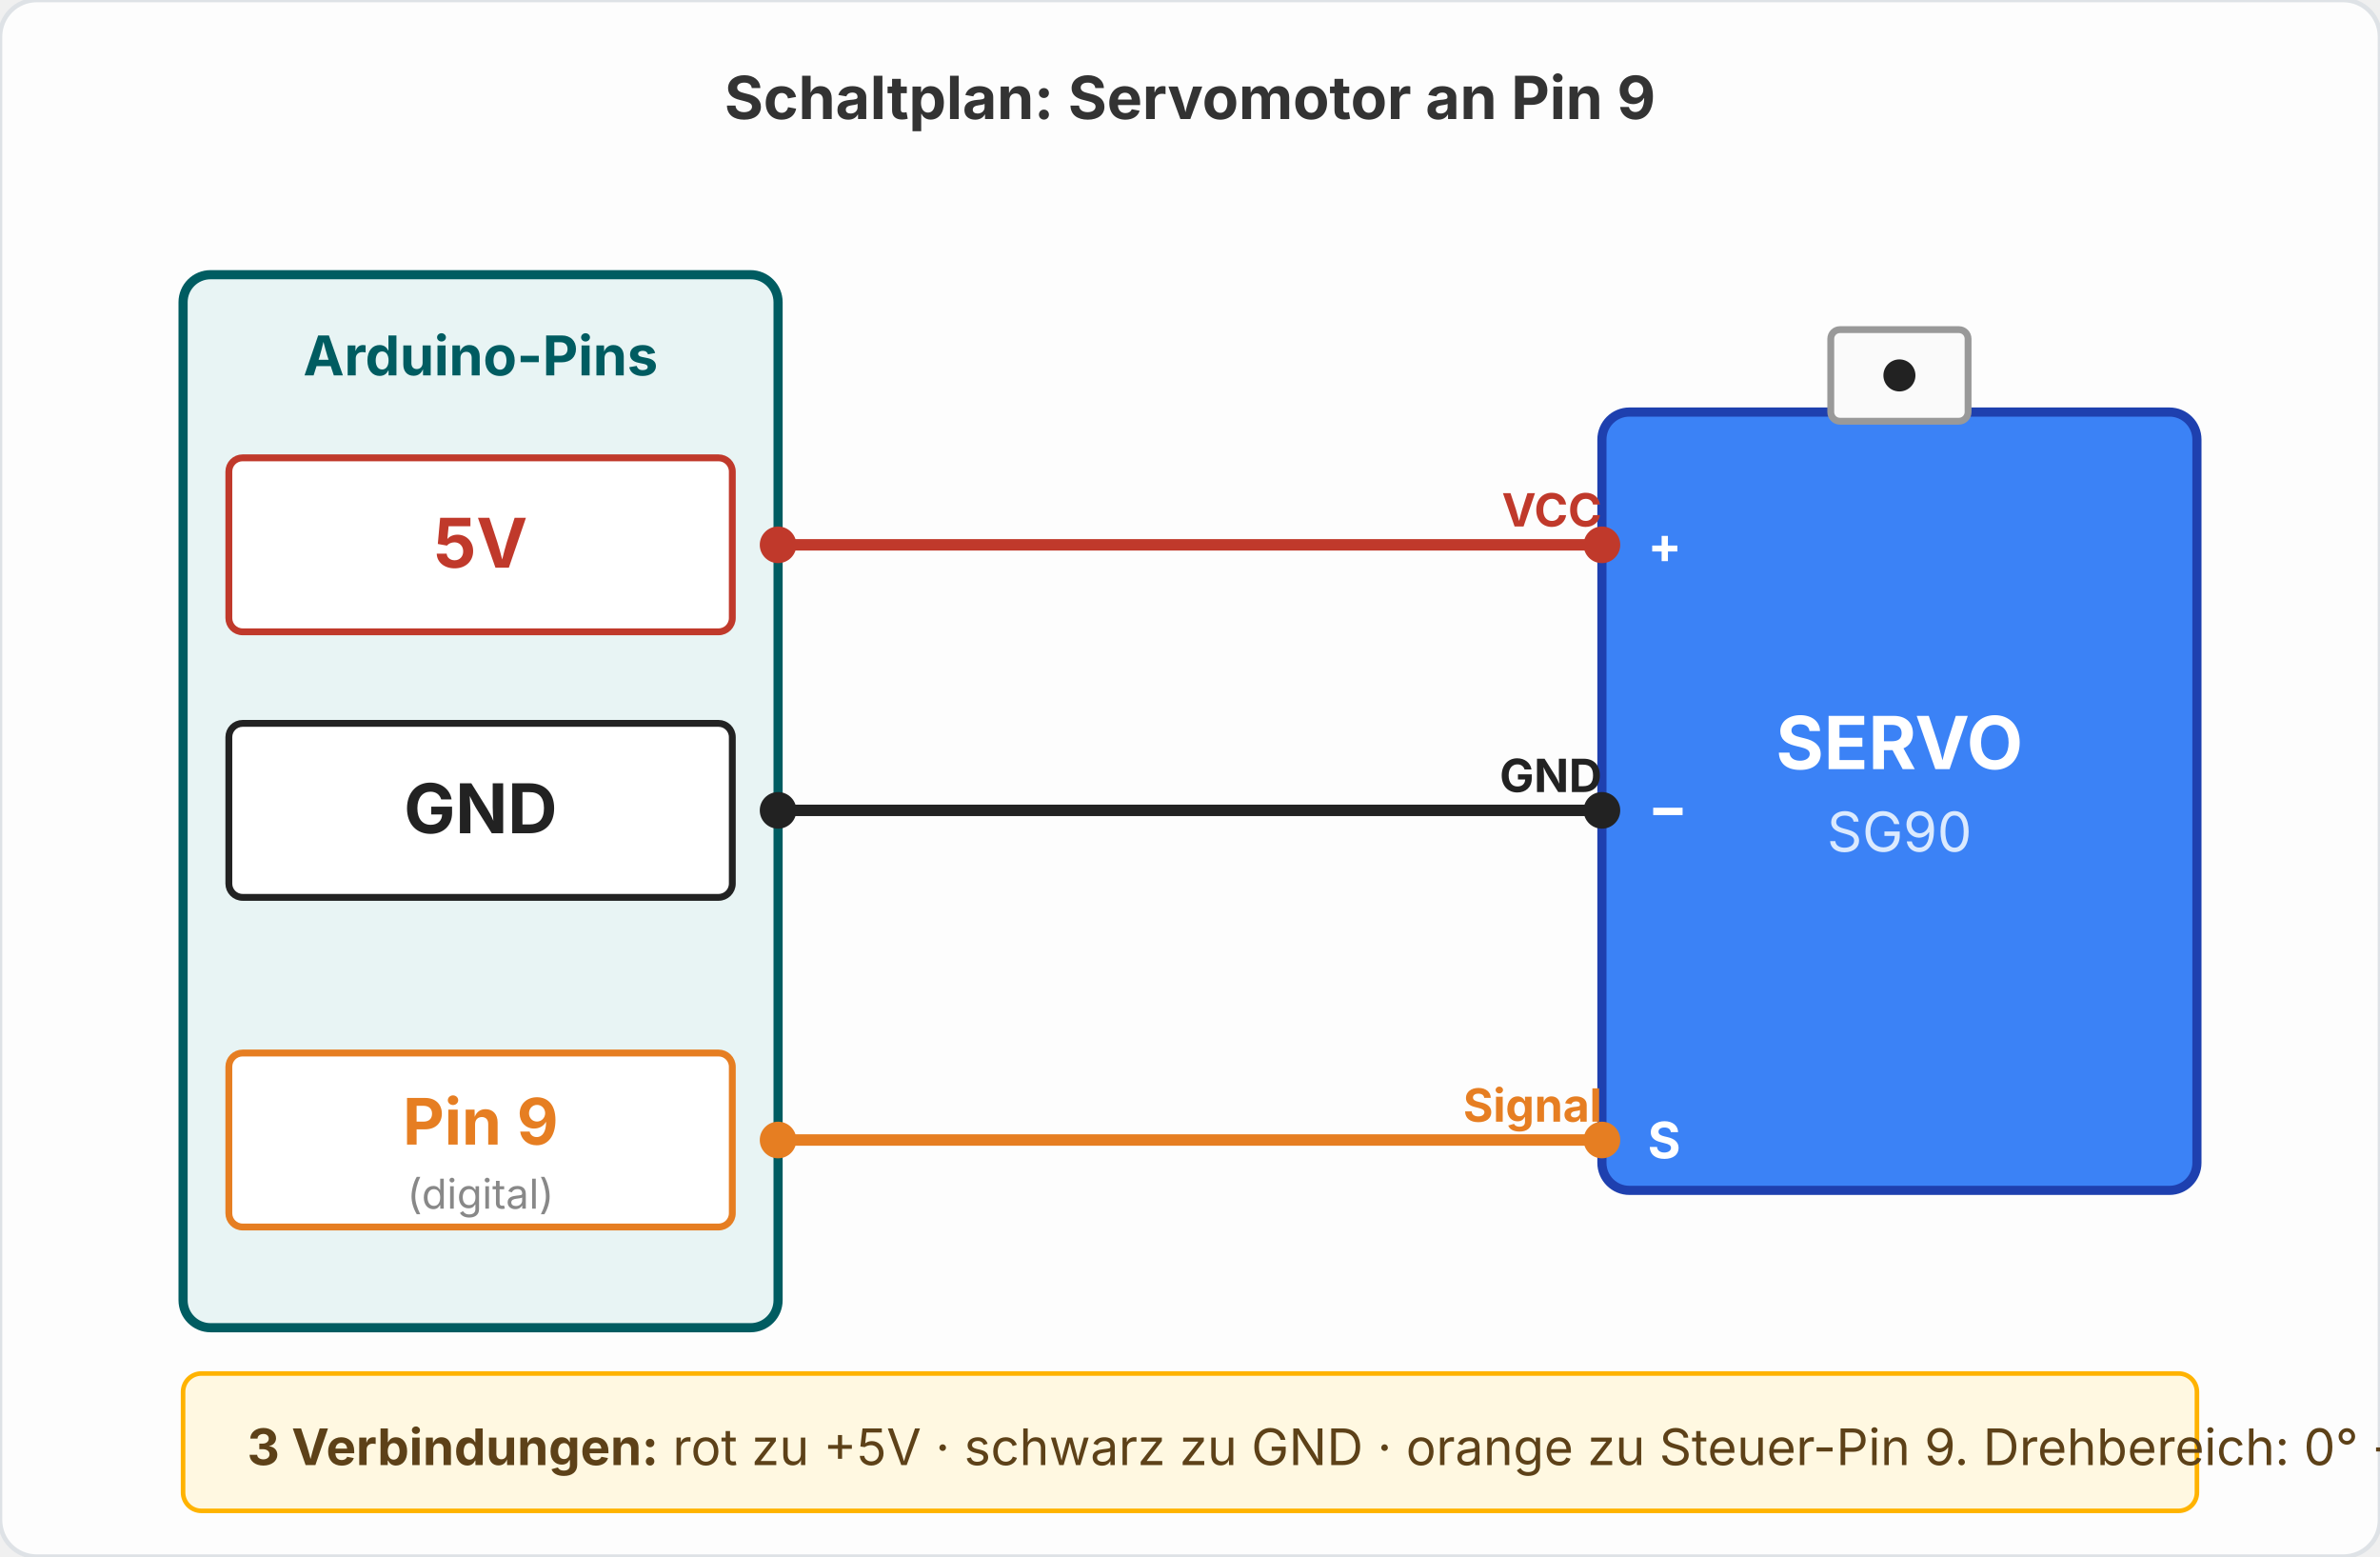
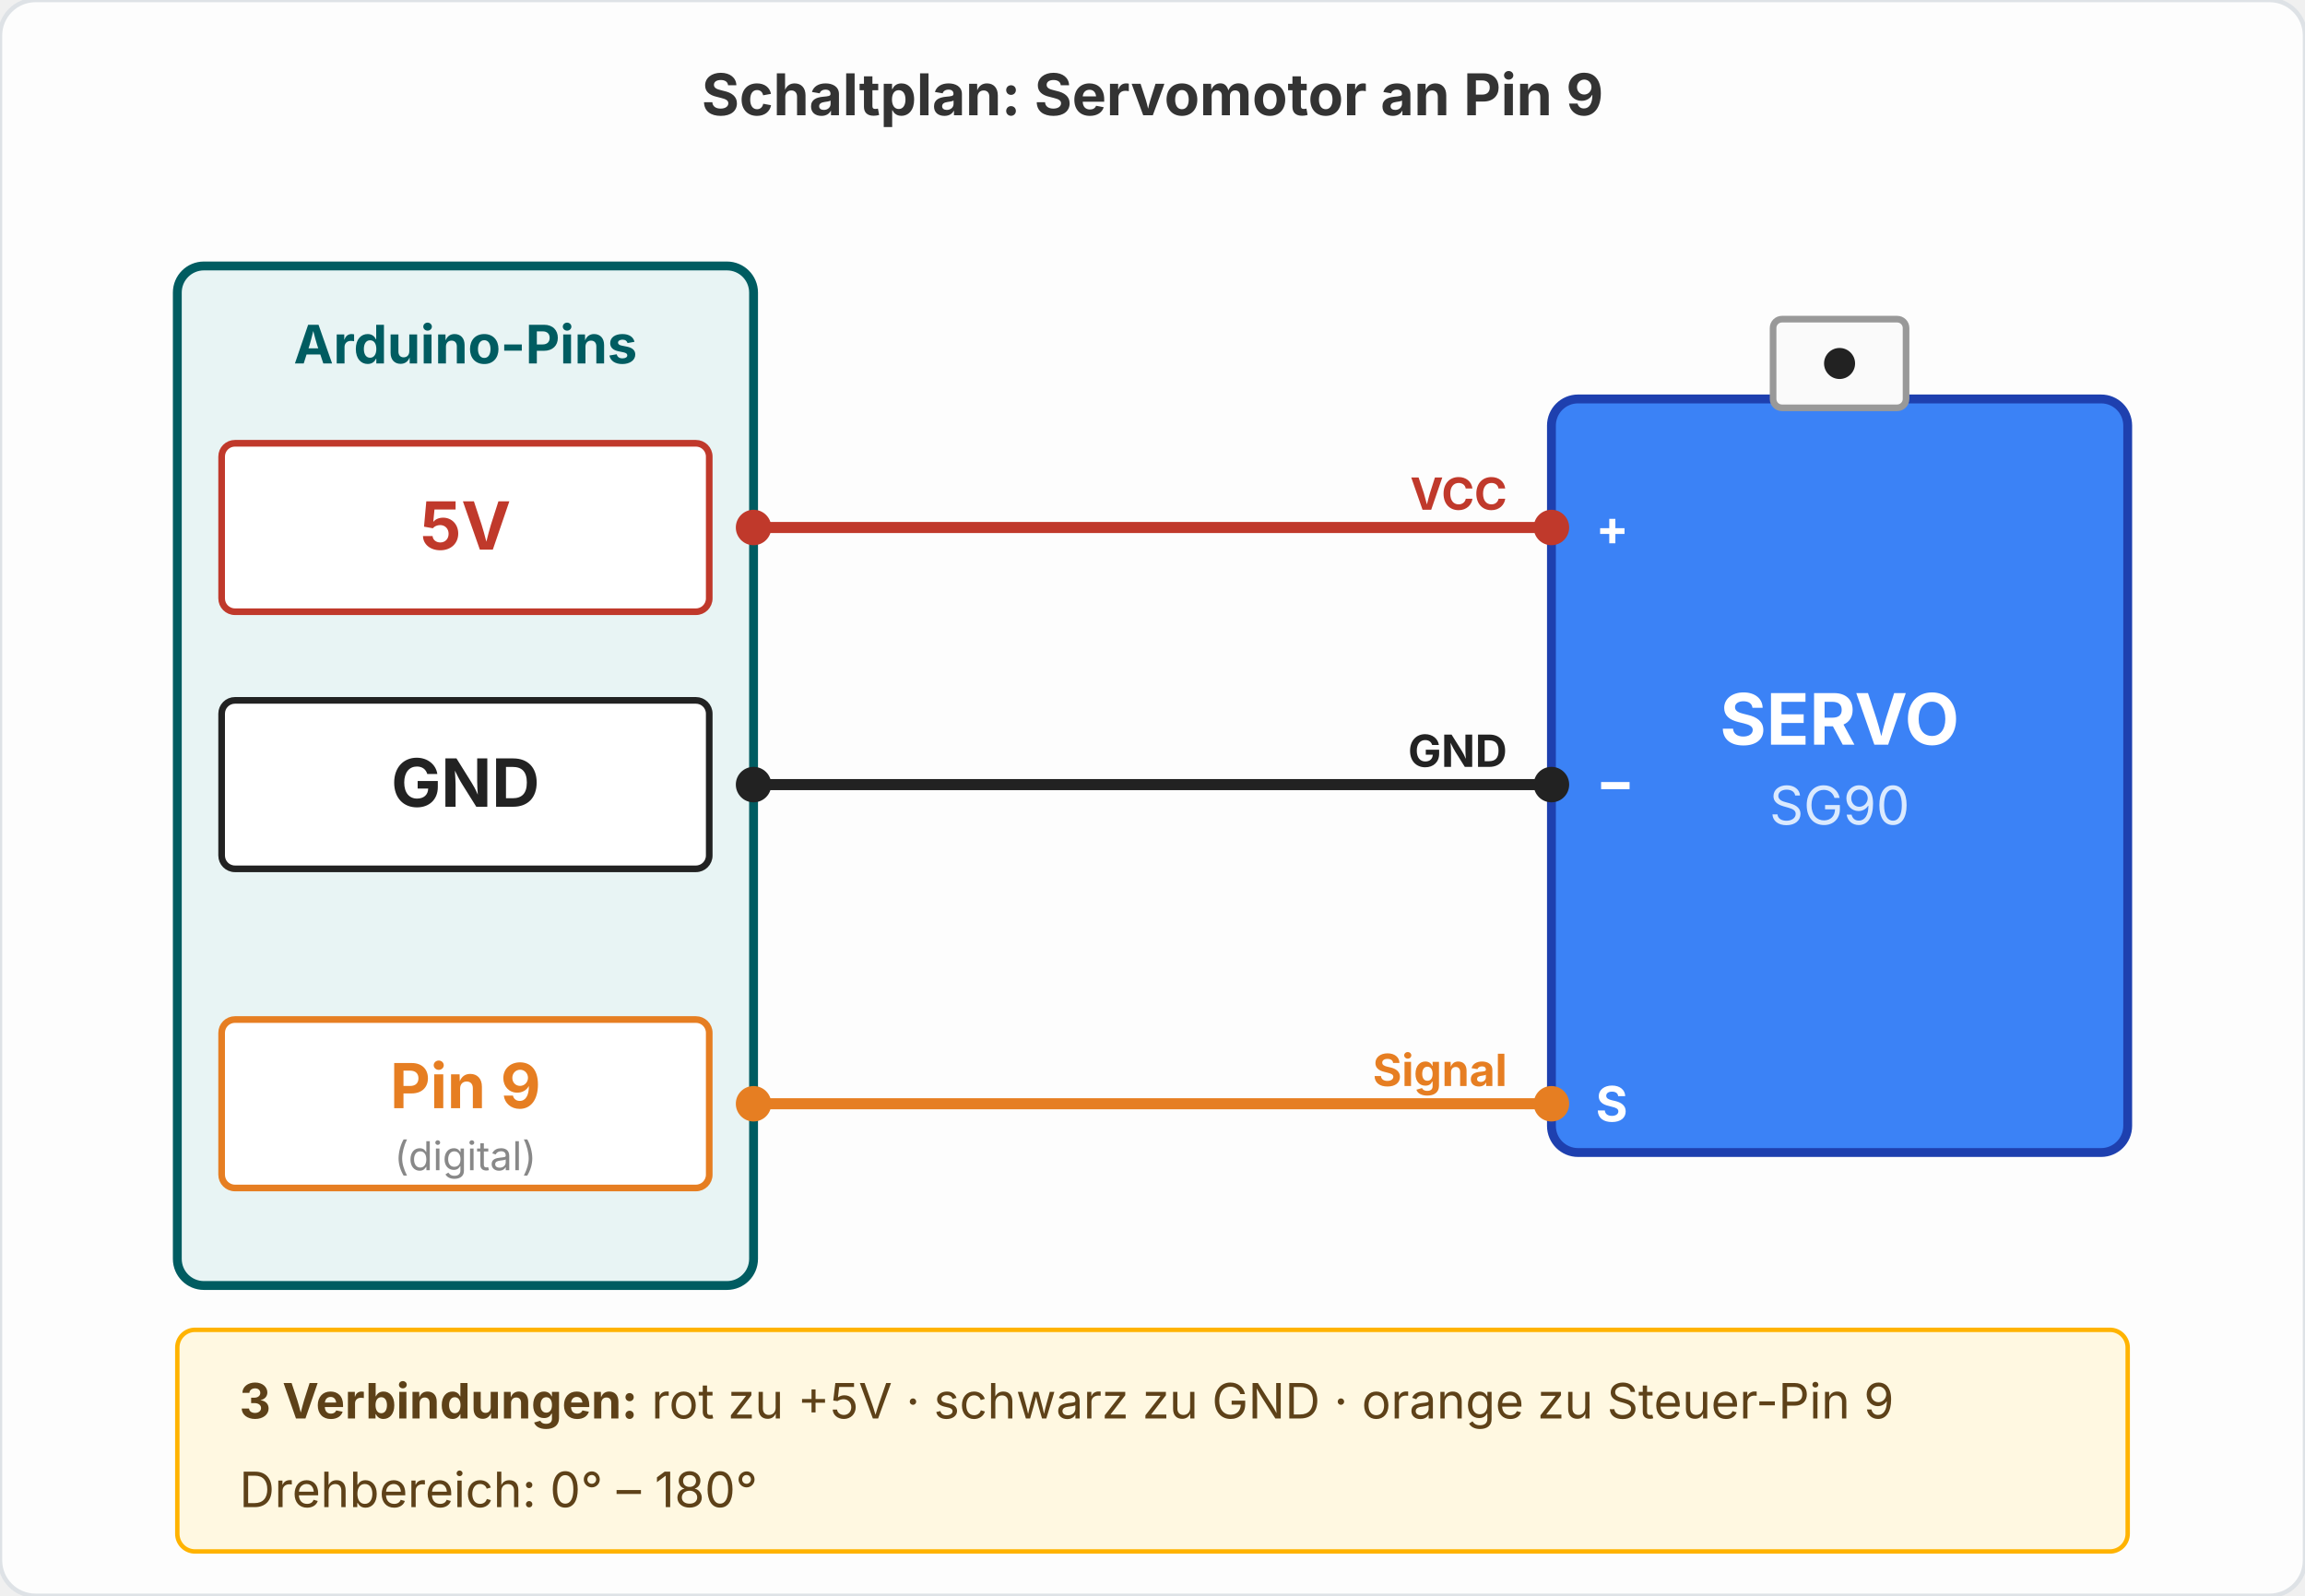
- <svg xmlns="http://www.w3.org/2000/svg" viewBox="0 0 520 340" font-family="system-ui, -apple-system, sans-serif">
-   <rect x="0" y="0" width="520" height="340" rx="8" fill="#fdfdfd" stroke="#dee2e6" stroke-width="1" />
+ <svg xmlns="http://www.w3.org/2000/svg" viewBox="0 0 520 360" font-family="system-ui, -apple-system, sans-serif">
+   <rect x="0" y="0" width="520" height="360" rx="8" fill="#fdfdfd" stroke="#dee2e6" stroke-width="1" />
  <text x="260" y="26" text-anchor="middle" font-size="13" font-weight="bold" fill="#333">Schaltplan: Servomotor an Pin 9</text>
  <g id="arduino-pins" transform="translate(40, 60)">
    <rect x="0" y="0" width="130" height="230" rx="6" fill="#e8f4f4" stroke="#005c61" stroke-width="2" />
    <text x="65" y="22" text-anchor="middle" font-size="12" font-weight="bold" fill="#005c61">Arduino-Pins</text>
    <rect x="10" y="40" width="110" height="38" rx="3" fill="#fff" stroke="#C0392B" stroke-width="1.5" />
    <text x="65" y="64" text-anchor="middle" font-size="15" font-weight="bold" fill="#C0392B">5V</text>
    <circle cx="130" cy="59" r="4" fill="#C0392B" />
    <rect x="10" y="98" width="110" height="38" rx="3" fill="#fff" stroke="#222" stroke-width="1.5" />
    <text x="65" y="122" text-anchor="middle" font-size="15" font-weight="bold" fill="#222">GND</text>
    <circle cx="130" cy="117" r="4" fill="#222" />
    <rect x="10" y="170" width="110" height="38" rx="3" fill="#fff" stroke="#E67E22" stroke-width="1.5" />
    <text x="65" y="190" text-anchor="middle" font-size="14" font-weight="bold" fill="#E67E22">Pin 9</text>
    <text x="65" y="204" text-anchor="middle" font-size="9" fill="#888">(digital)</text>
    <circle cx="130" cy="189" r="4" fill="#E67E22" />
  </g>
  <line x1="170" y1="119" x2="350" y2="119" stroke="#C0392B" stroke-width="2.5" />
  <line x1="170" y1="177" x2="350" y2="177" stroke="#222" stroke-width="2.5" />
  <line x1="170" y1="249" x2="350" y2="249" stroke="#E67E22" stroke-width="2.5" />
  <g id="servo" transform="translate(350, 90)">
    <rect x="0" y="0" width="130" height="170" rx="6" fill="#3b82f6" stroke="#1e40af" stroke-width="2" />
    <text x="65" y="78" text-anchor="middle" font-size="16" font-weight="bold" fill="#fff">SERVO</text>
    <text x="65" y="96" text-anchor="middle" font-size="12" fill="#dbeafe">SG90</text>
    <circle cx="0" cy="29" r="4" fill="#C0392B" />
    <text x="10" y="33" font-size="11" font-weight="bold" fill="#fff">+</text>
    <circle cx="0" cy="87" r="4" fill="#222" />
    <text x="10" y="91" font-size="13" font-weight="bold" fill="#fff">−</text>
    <circle cx="0" cy="159" r="4" fill="#E67E22" />
    <text x="10" y="163" font-size="11" font-weight="bold" fill="#fff">S</text>
    <rect x="50" y="-18" width="30" height="20" rx="2" fill="#fafafa" stroke="#999" stroke-width="1.5" />
    <circle cx="65" cy="-8" r="3.5" fill="#222" />
  </g>
  <g transform="translate(40, 300)">
-     <rect x="0" y="0" width="440" height="30" rx="4" fill="#fff8e1" stroke="#ffb300" stroke-width="1" />
+     <rect x="0" y="0" width="440" height="50" rx="4" fill="#fff8e1" stroke="#ffb300" stroke-width="1" />
    <text x="14" y="20" font-size="11" fill="#5d4118">
-       <tspan font-weight="bold">3 Verbindungen:</tspan> rot zu +5V · schwarz zu GND · orange zu Steuer-Pin 9. Drehbereich: 0° - 180°.</text>
+       <tspan font-weight="bold">3 Verbindungen:</tspan> rot zu +5V · schwarz zu GND · orange zu Steuer-Pin 9</text>
+     <text x="14" y="40" font-size="11" fill="#5d4118">Drehbereich: 0° – 180°</text>
  </g>
-   <text x="350" y="115" text-anchor="end" font-size="10" font-weight="bold" fill="#C0392B">VCC</text>
-   <text x="350" y="173" text-anchor="end" font-size="10" font-weight="bold" fill="#222">GND</text>
-   <text x="350" y="245" text-anchor="end" font-size="10" font-weight="bold" fill="#E67E22">Signal</text>
+   <text x="340" y="115" text-anchor="end" font-size="10" font-weight="bold" fill="#C0392B">VCC</text>
+   <text x="340" y="173" text-anchor="end" font-size="10" font-weight="bold" fill="#222">GND</text>
+   <text x="340" y="245" text-anchor="end" font-size="10" font-weight="bold" fill="#E67E22">Signal</text>
</svg>
